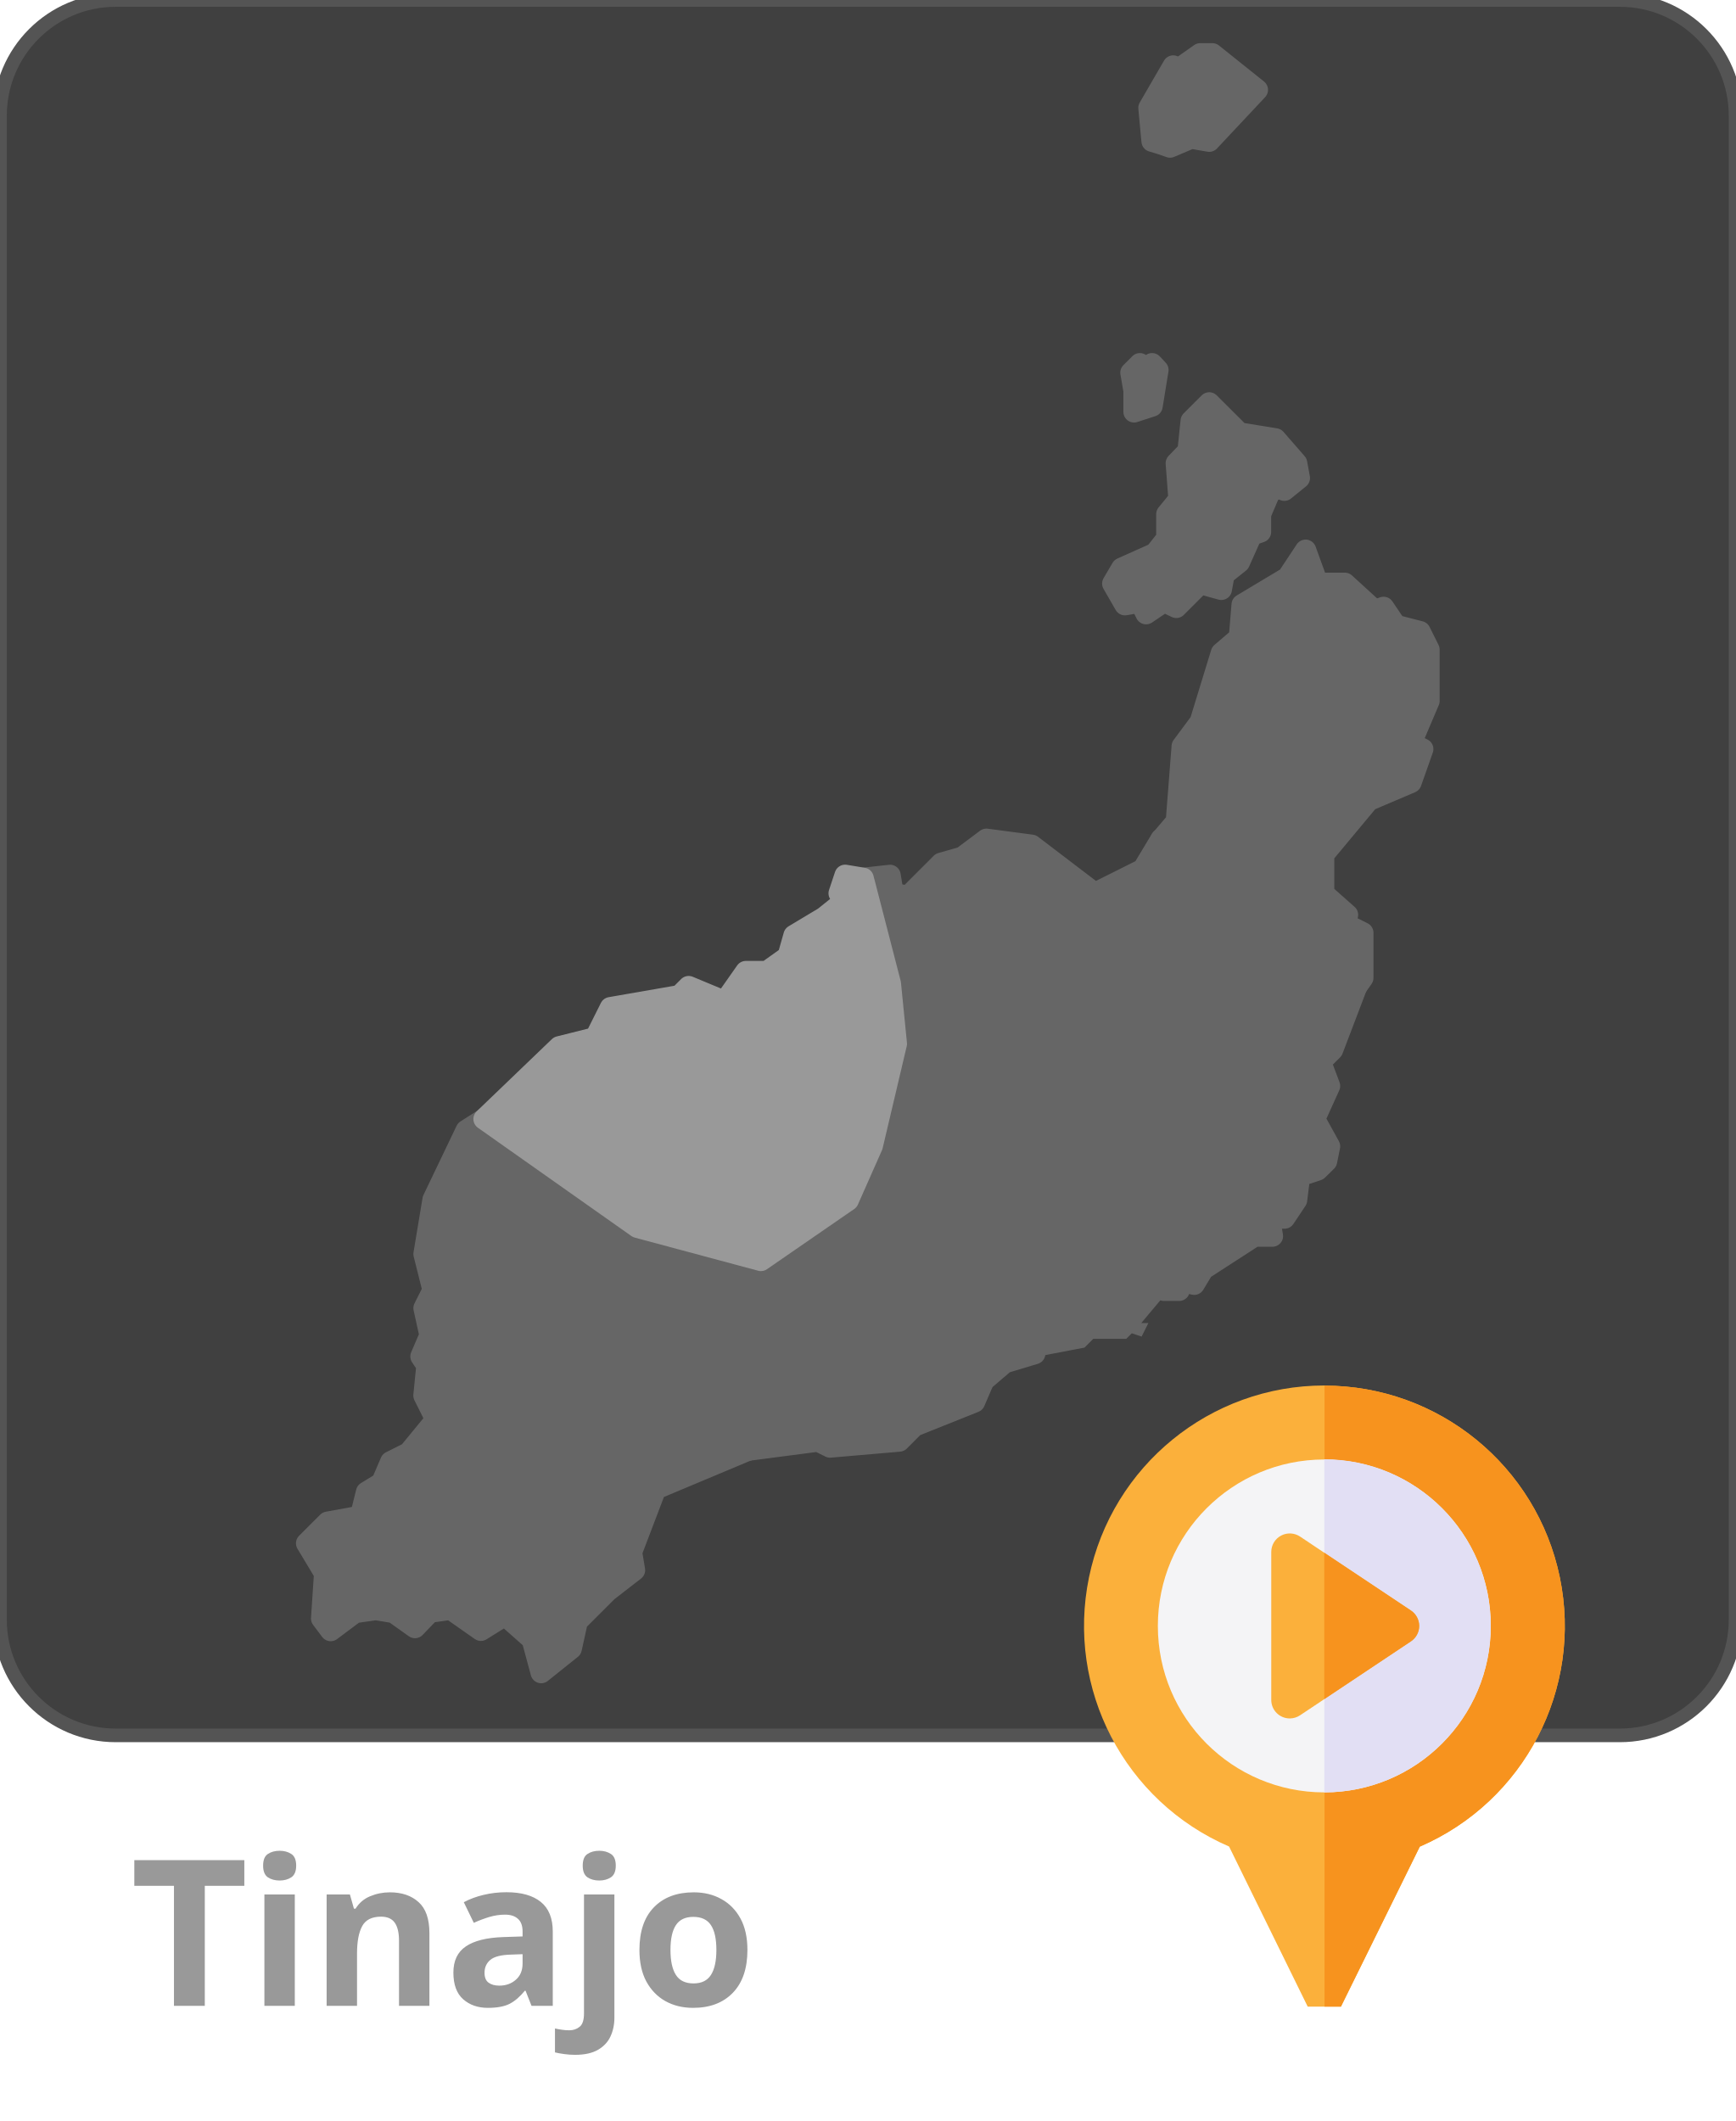
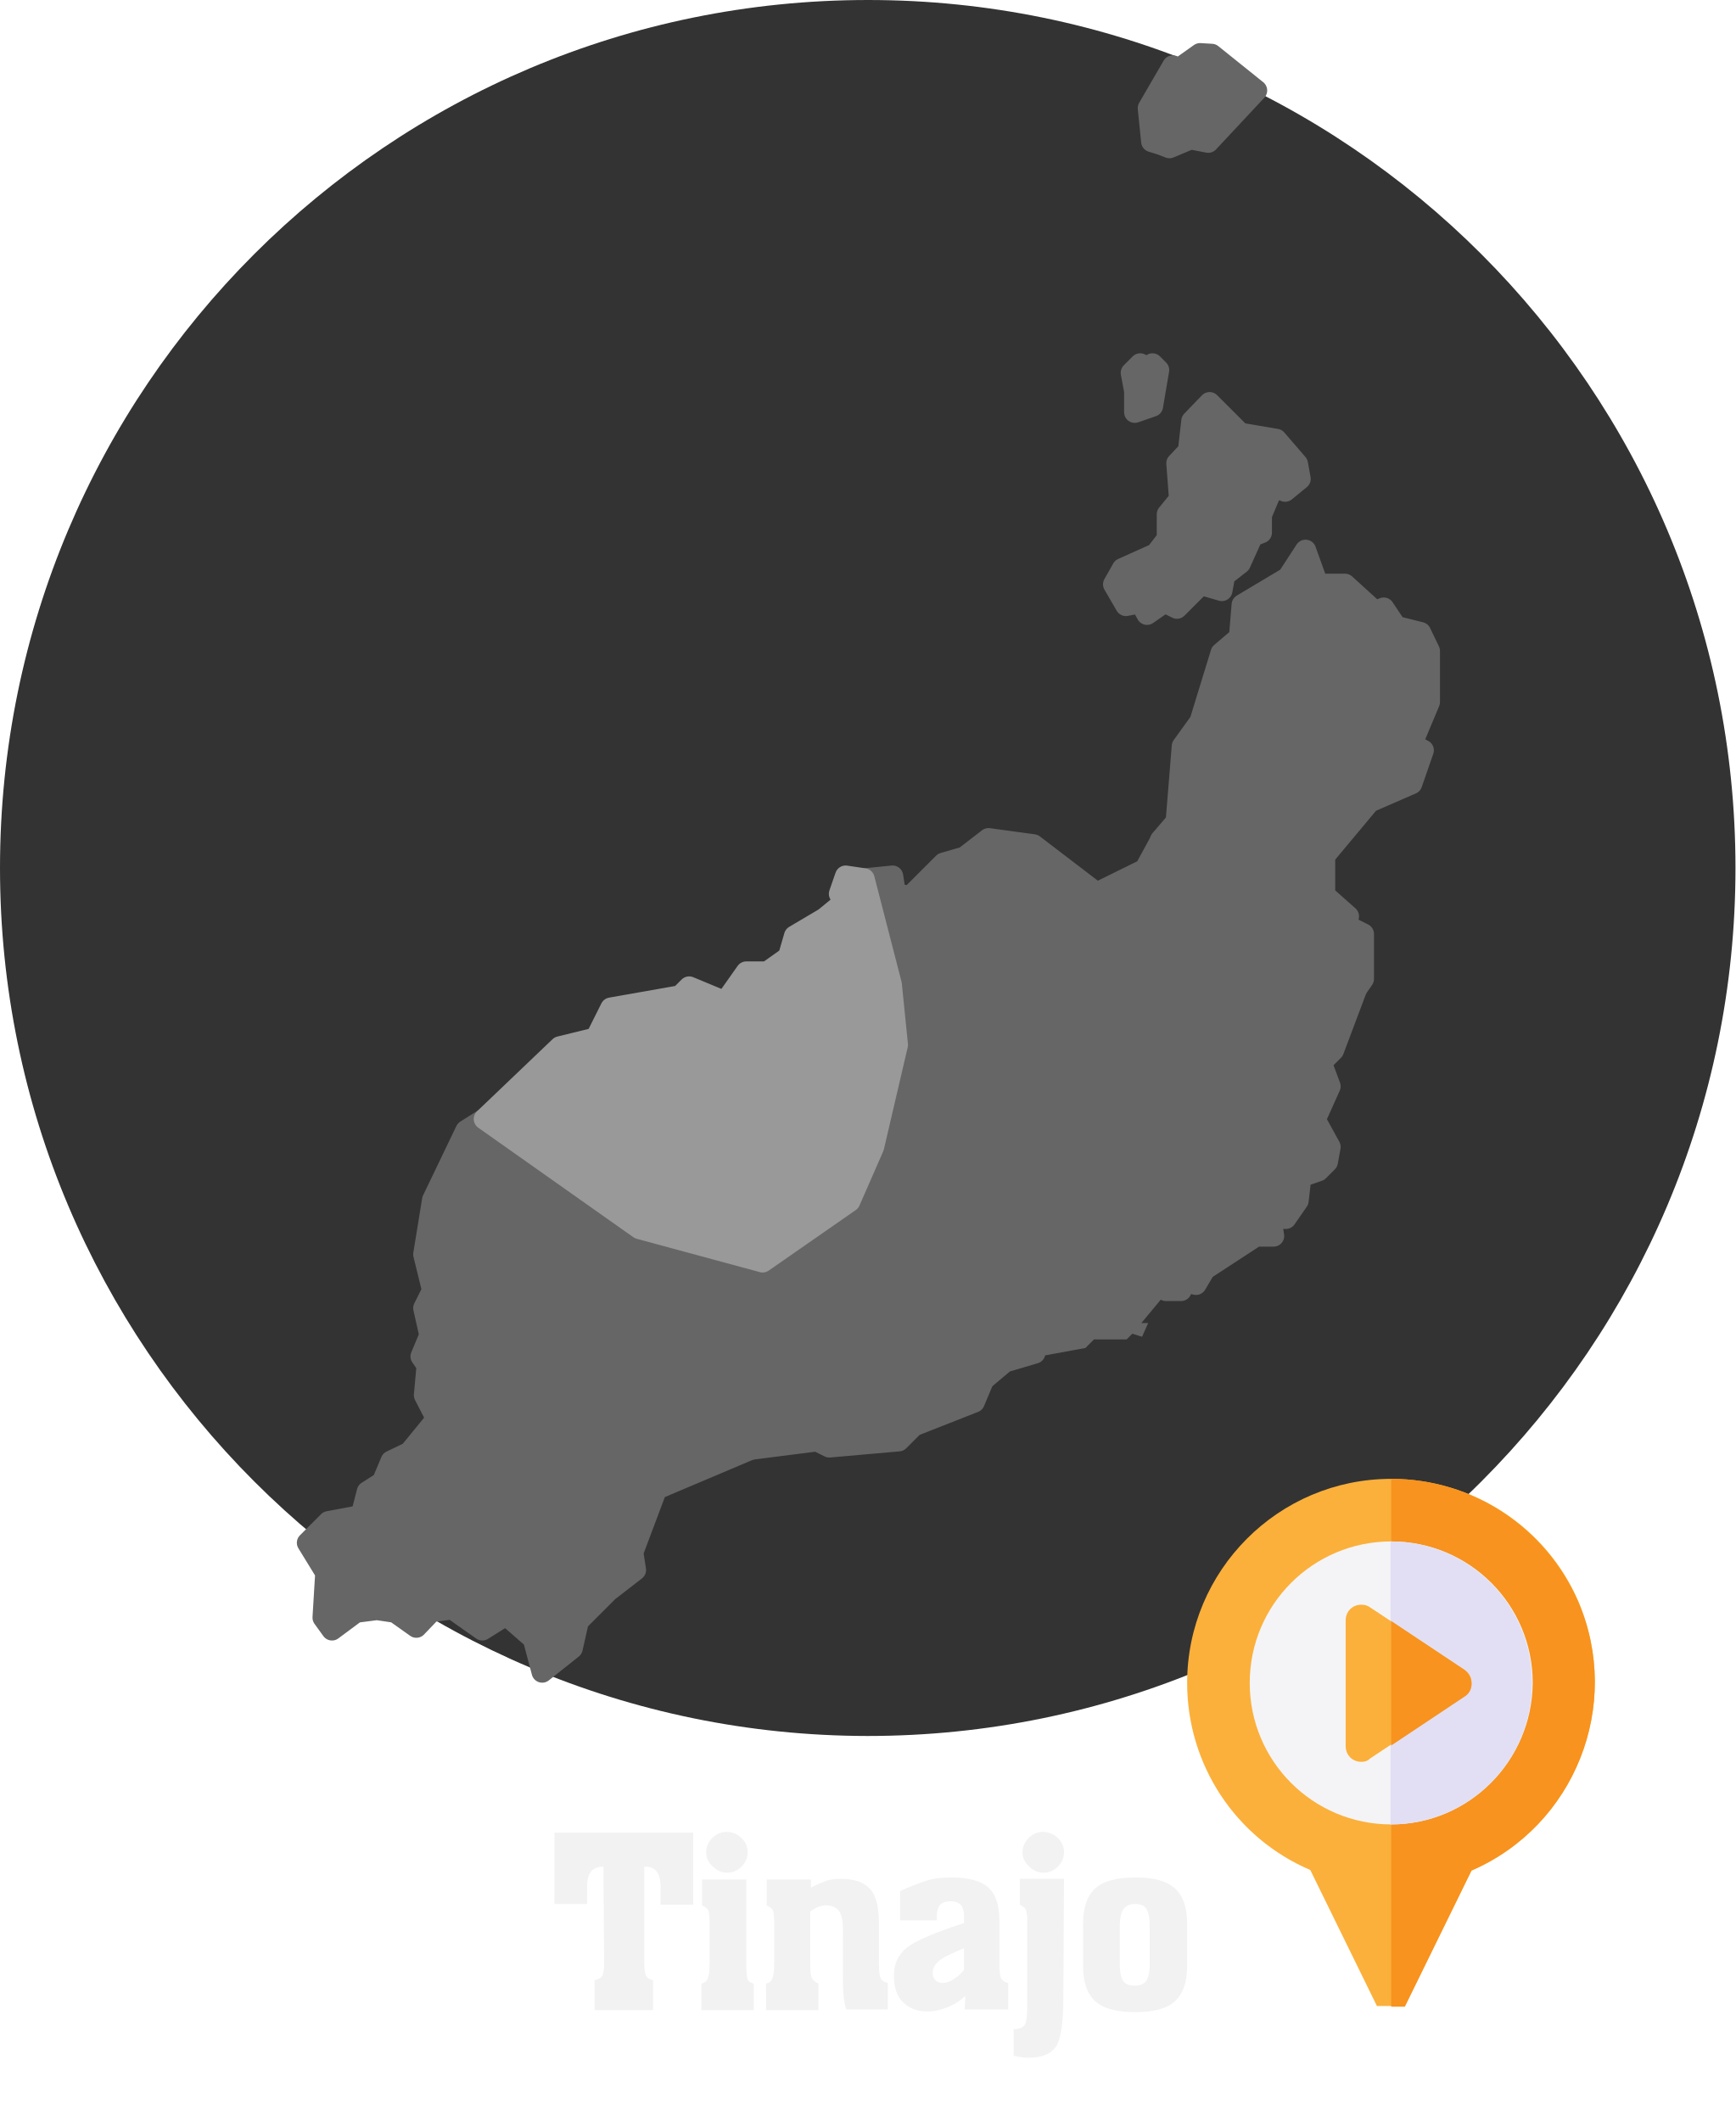
- <svg xmlns="http://www.w3.org/2000/svg" id="Municipios_de_la_provincia_de_Santa_Cruz_de_Tenerife" data-name="Municipios de la provincia de Santa Cruz de Tenerife" viewBox="0 0 255.12 311.81">
-   <defs>
-     <style>.cls-1{fill:#404040;stroke:#545454;stroke-width:2px;}.cls-1,.cls-3{stroke-miterlimit:10;}.cls-2,.cls-3{fill:#666;stroke:#666;}.cls-2,.cls-4{stroke-linejoin:round;stroke-width:3.13px;}.cls-4,.cls-9{fill:#999;}.cls-4{stroke:#999;}.cls-5{fill:#fbb03b;}.cls-6{fill:#f7931e;}.cls-7{fill:#f4f4f6;}.cls-8{fill:#e2dff4;}.cls-9{font-size:30px;font-family:ZillaSlab-SemiBold, Zilla Slab;font-weight:700;}</style>
-   </defs>
-   <rect class="cls-1" width="255.12" height="255.12" rx="17.01" ry="17.01" />
-   <path id="Yaiza" class="cls-2" d="M71.15,164.51l22.56,15.93,18.14,4.87L108.31,195l1.77,18.14-13.71,5.75-3.54,9.29.44,2.65-4,3.1-4.42,4.42-.88,4-4.42,3.54L78.23,241l-4-3.54-3.54,2.21-4.42-3.1-3.1.44L61,239.27l-3.1-2.21-2.65-.44-3.1.44-3.54,2.65-1.33-1.77.44-6.64-2.65-4.42,3.1-3.1L53,222.9l.88-3.54L56.11,218l1.33-3.1,2.65-1.33,4-4.87-1.77-3.54.44-4.42-.88-1.33,1.33-3.1-.88-4,1.33-2.65-1.33-5.31,1.33-8,4.87-10.17Z" />
-   <path id="Arrecife" class="cls-3" d="M171.12,189.72,166.69,195H168l-.44.88-1.33-.44-.88.88H160.5l-1.33,1.33L152.1,199l-1.77-21.23h1.33l3.1.44,7.52-2.21.44,1.77.88-.44-.88,4,1.33,3.54,5.75,2.21Z" />
-   <path id="Haría" class="cls-2" d="M176.43,7.91l-3.11,2.19-.86-.4-3.57,6.16.46,4.9,1.32.4,1.32.46,3.11-1.32,2.65.46,7.08-7.55-6.62-5.3Zm-8.87,45.56-1.32,1.32.46,2.65v3.11l2.65-.86.86-5.3-.86-.92-.86.92Zm10.19,5.76-2.65,2.65-.46,4.43-1.73,1.79.4,5.3-1.79,2.19v3.57l-1.73,2.19-4.9,2.19-1.32,2.25,1.79,3.11,2.65-.46v.86l.46.92,2.65-1.79,1.79.86,3.51-3.51,3.11.86.4-2.19,2.25-1.79,1.79-4,1.32-.46V75.58l1.32-3.11,1.32-.86.86.46L191,70.28l-.4-2.19-3.11-3.57-5.3-.86Zm14.17,21.66-2.65,4-6.68,4-.4,4.84L179.54,96l-3.11,10.14-2.65,3.57-.86,11.06-2.25,2.65.86,6.16,7.55,3.11,5.76,5.76,10.19,5.3,4.38,1.32.92-1.32v-6.62l-2.65-1.32.4-1.32-3.51-3.11v-5.76l6.62-7.95,6.22-2.65,1.73-4.9-1.73-.86,2.65-6.22V95.51l-1.32-2.65-3.57-.92-1.79-2.65-1.32.46-4.38-4h-4Z" />
-   <path id="San_Bartolomé" data-name="San Bartolomé" class="cls-2" d="M128.21,168.49l2.65-.88,6.19,3.1,10.17.44,4.42,6.64h-1.33L152.1,199l-4.42,1.33-3.1,2.65-12.83-17.25-4.42-8.85-2.65-.44Z" />
-   <path id="Teguise" class="cls-2" d="M170.67,123.37l.88,6.19,7.52,3.1,5.75,5.75L195,143.72l4.42,1.33-3.54,9.29-1.77,1.77,1.33,3.54-2.21,4.87,2.21,4L195,170.7,193.68,172l-2.65.88-.44,3.54-1.77,2.65H186.6l.44,2.65h-2.65l-7.52,4.87-1.33,2.21-1.77-.44-.44,1.33h-2.21l-1.33-2.65L164,184.86l-1.33-3.54.88-4-.88.44-.44-1.77-7.52,2.21-3.1-.44-4.42-6.64-10.17-.44-6.19-3.1-2.65.88,3.54-15-.88-8.85-4-15.48,4-.44.44,2.65,2.21.44,4.87-4.87,3.1-.88,3.54-2.65,6.64.88,9.29,7.08,7.08-3.54Z" />
-   <path id="Tías" class="cls-2" d="M111.84,185.3l12.83-8.85,2.65.44,4.42,8.85L144.58,203l-1.33,3.1-8.85,3.54-2.21,2.21-10.17.88-1.77-.88-10.17,1.33L108.31,195Z" />
-   <path id="Tinajo" class="cls-4" d="M71.15,164.51l11.06-10.62,5.31-1.33,2.21-4.42,10.17-1.77,1.33-1.33,5.31,2.21,3.1-4.42h3.1l3.1-2.21.88-3.1,4.42-2.65,2.21-1.77h1.77l-1.77-1.77.88-2.65,2.65.44,4,15.48.88,8.85-3.54,15-3.54,8-12.83,8.85-18.14-4.87Z" />
-   <path class="cls-5" d="M194.67,203.68a35.34,35.34,0,0,0-14,67.78L192.23,295h4.88l11.59-23.52a35.34,35.34,0,0,0-14-67.78Z" />
-   <path class="cls-6" d="M197.11,295l11.59-23.52a35.34,35.34,0,0,0-14-67.78V295Z" />
-   <path class="cls-7" d="M194.67,263.5A24.47,24.47,0,1,1,219.14,239,24.5,24.5,0,0,1,194.67,263.5Z" />
-   <path class="cls-8" d="M219.14,239a24.5,24.5,0,0,0-24.47-24.47V263.5A24.5,24.5,0,0,0,219.14,239Z" />
-   <path class="cls-5" d="M189.59,252.63a2.72,2.72,0,0,1-2.72-2.72V228.15a2.72,2.72,0,0,1,4.23-2.26l16.31,10.88a2.72,2.72,0,0,1,0,4.52L191.1,252.17a2.72,2.72,0,0,1-1.51.46Z" />
-   <path class="cls-6" d="M207.41,236.77l-12.75-8.5v21.52l12.75-8.5a2.72,2.72,0,0,0,0-4.52Z" />
-   <text class="cls-9" transform="translate(19.15 294.88)">Tinajo</text>
+ <svg xmlns="http://www.w3.org/2000/svg" version="1.1" id="Municipios_de_la_provincia_de_Santa_Cruz_de_Tenerife" x="0px" y="0px" viewBox="0 0 255.1 311.8" style="enable-background:new 0 0 255.1 311.8;" xml:space="preserve">
+   <style type="text/css">
+ 	.st0{fill:#333333;}
+ 	.st1{fill:#666666;stroke:#666666;stroke-width:3.13;stroke-linejoin:round;}
+ 	.st2{fill:#666666;stroke:#666666;stroke-miterlimit:10;}
+ 	.st3{fill:#999999;stroke:#999999;stroke-width:3.13;stroke-linejoin:round;}
+ 	.st4{fill:#FBB03B;}
+ 	.st5{fill:#F7931E;}
+ 	.st6{fill:#F4F4F6;}
+ 	.st7{fill:#E2DFF4;}
+ 	.st8{fill:#F2F2F2;}
+ </style>
+   <path class="st0" d="M127.6,0L127.6,0C198,0,255.1,57.1,255.1,127.6l0,0c0,70.4-57.1,127.6-127.6,127.6l0,0  C57.1,255.1,0,198,0,127.6l0,0C0,57.1,57.1,0,127.6,0z" />
+   <path id="Yaiza" class="st1" d="M71.2,164.5l22.6,15.9l18.1,4.9l-3.5,9.7l1.8,18.1l-13.7,5.8l-3.5,9.3l0.4,2.6l-4,3.1l-4.4,4.4  l-0.9,4l-4.4,3.5l-1.3-4.9l-4-3.5l-3.5,2.2l-4.4-3.1l-3.1,0.4l-2.2,2.3l-3.1-2.2l-2.7-0.4l-3.1,0.4l-3.5,2.6l-1.3-1.8l0.4-6.6  l-2.7-4.4l3.1-3.1l4.8-0.9l0.9-3.5l2.2-1.4l1.3-3.1l2.7-1.3l4-4.9l-1.8-3.5l0.4-4.4l-0.9-1.3l1.3-3.1l-0.9-4l1.3-2.6l-1.3-5.3l1.3-8  l4.9-10.2L71.2,164.5z" />
+   <path id="Arrecife" class="st2" d="M171.1,189.7l-4.4,5.3h1.3l-0.4,0.9l-1.3-0.4l-0.9,0.9h-4.8l-1.3,1.3l-7.1,1.3l-1.8-21.2h1.3  l3.1,0.4l7.5-2.2l0.4,1.8l0.9-0.4l-0.9,4l1.3,3.5l5.8,2.2L171.1,189.7z" />
+   <path id="Haría" class="st1" d="M176.4,7.9l-3.1,2.2l-0.9-0.4l-3.6,6.2l0.5,4.9l1.3,0.4l1.3,0.5l3.1-1.3l2.6,0.5l7.1-7.6L178.1,8  L176.4,7.9z M167.6,53.5l-1.3,1.3l0.5,2.7v3.1l2.6-0.9l0.9-5.3l-0.9-0.9l-0.9,0.9L167.6,53.5z M177.8,59.2l-2.6,2.7l-0.5,4.4  l-1.7,1.8l0.4,5.3l-1.8,2.2v3.6l-1.7,2.2l-4.9,2.2l-1.3,2.3l1.8,3.1l2.6-0.5v0.9l0.5,0.9l2.6-1.8l1.8,0.9l3.5-3.5l3.1,0.9l0.4-2.2  l2.3-1.8l1.8-4l1.3-0.5v-2.6l1.3-3.1l1.3-0.9l0.9,0.5l2.2-1.8l-0.4-2.2l-3.1-3.6l-5.3-0.9L177.8,59.2z M191.9,80.9l-2.6,4l-6.7,4  l-0.4,4.8l-2.7,2.3l-3.1,10.1l-2.6,3.6l-0.9,11.1l-2.3,2.7l0.9,6.2l7.6,3.1l5.8,5.8l10.2,5.3l4.4,1.3l0.9-1.3v-6.6l-2.6-1.3l0.4-1.3  l-3.5-3.1v-5.8l6.6-7.9l6.2-2.7l1.7-4.9l-1.7-0.9l2.6-6.2v-7.5l-1.3-2.7l-3.6-0.9l-1.8-2.7l-1.3,0.5l-4.4-4h-4L191.9,80.9z" />
+   <path id="San_Bartolomé" class="st1" d="M128.2,168.5l2.6-0.9l6.2,3.1l10.2,0.4l4.4,6.6h-1.3l1.8,21.2l-4.4,1.3l-3.1,2.6  l-12.8-17.3l-4.4-8.9l-2.7-0.4L128.2,168.5z" />
+   <path id="Teguise" class="st1" d="M170.7,123.4l0.9,6.2l7.5,3.1l5.8,5.8l10.2,5.3l4.4,1.3l-3.5,9.3l-1.8,1.8l1.3,3.5l-2.2,4.9l2.2,4  l-0.4,2.2l-1.3,1.3l-2.6,0.9l-0.4,3.5l-1.8,2.6h-2.2l0.4,2.6h-2.6l-7.5,4.9l-1.3,2.2l-1.8-0.4l-0.4,1.3h-2.2l-1.3-2.6l-5.8-2.2  l-1.3-3.5l0.9-4l-0.9,0.4l-0.4-1.8l-7.5,2.2l-3.1-0.4l-4.4-6.6l-10.2-0.4l-6.2-3.1l-2.6,0.9l3.5-15l-0.9-8.9l-4-15.5l4-0.4l0.4,2.6  l2.2,0.4l4.9-4.9l3.1-0.9l3.5-2.7l6.6,0.9l9.3,7.1l7.1-3.5L170.7,123.4z" />
+   <path id="Tías" class="st1" d="M111.8,185.3l12.8-8.9l2.7,0.4l4.4,8.9l12.8,17.3l-1.3,3.1l-8.9,3.5l-2.2,2.2l-10.2,0.9l-1.8-0.9  l-10.2,1.3l-1.8-18.2L111.8,185.3z" />
+   <path id="Tinajo" class="st3" d="M71.2,164.5l11.1-10.6l5.3-1.3l2.2-4.4l10.2-1.8l1.3-1.3l5.3,2.2l3.1-4.4h3.1l3.1-2.2l0.9-3.1  l4.4-2.6l2.2-1.8h1.8l-1.8-1.8l0.9-2.6l2.7,0.4l4,15.5l0.9,8.9l-3.5,15l-3.5,8l-12.8,8.9L94,180.6L71.2,164.5z" />
+   <g>
+     <path class="st4" d="M204.5,217.4c-16.6,0-30,13.5-30,30c0,12,7.1,22.8,18.1,27.5l9.8,20h4.1l9.8-20c15.2-6.6,22.2-24.3,15.7-39.5   C227.3,224.5,216.5,217.4,204.5,217.4L204.5,217.4z" />
+     <path class="st5" d="M206.5,295l9.8-20c15.2-6.6,22.2-24.3,15.7-39.5c-4.8-11-15.6-18.1-27.5-18.1V295H206.5z" />
+     <path class="st6" d="M204.5,268.2c-11.5,0-20.8-9.3-20.8-20.8c0-11.5,9.3-20.8,20.8-20.8s20.8,9.3,20.8,20.8   C225.2,258.9,215.9,268.2,204.5,268.2z" />
+     <path class="st7" d="M225.2,247.4c0-11.5-9.3-20.8-20.8-20.8v41.6C215.9,268.2,225.2,258.9,225.2,247.4z" />
+     <path class="st4" d="M200.1,259c-1.3,0-2.3-1-2.3-2.3l0,0v-18.5c0-1.3,1-2.3,2.3-2.3c0.5,0,0.9,0.1,1.3,0.4l13.9,9.2   c1.1,0.7,1.3,2.1,0.6,3.2c-0.2,0.3-0.4,0.5-0.6,0.6l-13.9,9.2C201,258.9,200.6,259,200.1,259L200.1,259z" />
+     <path class="st5" d="M215.3,245.5l-10.8-7.2v18.3l10.8-7.2c1.1-0.7,1.3-2.1,0.6-3.2C215.7,245.9,215.5,245.7,215.3,245.5z" />
+   </g>
+   <g>
+     <path class="st8" d="M88.7,274.4c-0.8,0-1.5,0.3-1.8,0.7c-0.4,0.5-0.6,1.2-0.6,2.2v2.6h-4.8v-10.5h20.4V280h-4.8v-2.6   c0-1-0.2-1.8-0.6-2.3s-1-0.7-1.8-0.7v14c0,1.1,0.1,1.8,0.3,2.1c0.2,0.3,0.5,0.5,1,0.6v4.4h-8.6v-4.4c0.5-0.1,0.9-0.3,1.1-0.6   c0.2-0.3,0.3-1,0.3-2.1L88.7,274.4L88.7,274.4z" />
+     <path class="st8" d="M109.7,289c0,1,0.1,1.7,0.2,2s0.5,0.5,0.9,0.6v3.9h-7.7v-3.9c0.4-0.1,0.8-0.3,0.9-0.7c0.2-0.4,0.3-1.1,0.3-2.2   v-6.1c0-0.9-0.1-1.5-0.2-1.8c-0.2-0.3-0.5-0.5-0.9-0.7v-3.8h6.5C109.7,276.3,109.7,289,109.7,289z M103.8,272.3   c0-0.8,0.3-1.5,0.9-2.1s1.3-0.9,2.1-0.9c0.8,0,1.6,0.3,2.2,0.9s0.9,1.3,0.9,2.1s-0.3,1.5-0.9,2.1s-1.3,0.9-2.1,0.9   c-0.8,0-1.5-0.3-2.1-0.9C104.1,273.8,103.8,273.1,103.8,272.3z" />
+     <path class="st8" d="M119.1,289c0,1,0.1,1.6,0.3,1.9c0.2,0.3,0.5,0.5,0.9,0.7v3.9h-7.7v-3.9c0.4-0.1,0.8-0.3,0.9-0.7   c0.2-0.4,0.3-1.1,0.3-2.2v-6.1c0-0.9-0.1-1.5-0.2-1.8c-0.2-0.3-0.5-0.5-0.9-0.7v-3.8h6.5v1.2c0.7-0.4,1.5-0.7,2.2-1   c0.7-0.2,1.4-0.3,2.1-0.3c2.1,0,3.5,0.5,4.4,1.5c0.9,1,1.3,2.7,1.3,5.2v5.9c0,1.1,0.1,1.8,0.3,2.1c0.2,0.3,0.5,0.5,1,0.6v3.9h-6.1   c-0.2-0.5-0.3-1.2-0.4-2s-0.1-2.1-0.1-3.8v-6c0-1.3-0.2-2.2-0.6-2.7s-1-0.8-1.9-0.8c-0.4,0-0.7,0.1-1.1,0.2   c-0.4,0.2-0.8,0.4-1.2,0.7L119.1,289L119.1,289z" />
+     <path class="st8" d="M141.9,293.4c-0.8,0.8-1.7,1.3-2.7,1.7c-1,0.4-1.9,0.6-2.9,0.6c-1.5,0-2.7-0.5-3.6-1.4   c-0.9-0.9-1.3-2.2-1.3-3.9c0-1.7,0.6-3,1.9-4.1c1.3-1,4.1-2.2,8.4-3.6v-1.1c0-0.7-0.2-1.3-0.5-1.6s-0.8-0.5-1.5-0.5   s-1.2,0.2-1.5,0.5c-0.3,0.4-0.5,0.9-0.5,1.7v0.6h-5.4V278c1.3-0.6,2.6-1.1,3.8-1.5s2.5-0.5,3.8-0.5c2.5,0,4.3,0.5,5.4,1.5   c1.1,1,1.6,2.6,1.6,4.9v6.4c0,1.1,0.1,1.8,0.3,2.1c0.2,0.3,0.5,0.5,1,0.6v3.9h-6.4L141.9,293.4L141.9,293.4z M141.7,286.4   c-1.9,0.8-3.2,1.4-3.7,1.9c-0.6,0.5-0.9,1.1-0.9,1.7c0,0.5,0.1,0.8,0.4,1.1s0.6,0.4,1.1,0.4s1-0.2,1.5-0.5s1.1-0.8,1.6-1.4   L141.7,286.4L141.7,286.4z" />
+     <path class="st8" d="M156.3,293.8c0,3.7-0.4,6.1-1.1,7.1c-0.8,1.1-2.1,1.6-4.1,1.6c-0.3,0-0.6,0-1-0.1c-0.3,0-0.7-0.1-1.1-0.2v-3.9   h0.1c0.7,0,1.2-0.2,1.5-0.6s0.4-1.5,0.4-3.1v-12.1c0-0.9-0.1-1.5-0.2-1.8c-0.2-0.3-0.5-0.5-0.9-0.7v-3.8h6.5L156.3,293.8   L156.3,293.8z M150.3,272.3c0-0.8,0.3-1.5,0.9-2.1c0.6-0.6,1.3-0.9,2.1-0.9s1.6,0.3,2.2,0.9c0.6,0.6,0.9,1.3,0.9,2.1   s-0.3,1.5-0.9,2.1s-1.3,0.9-2.1,0.9s-1.5-0.3-2.1-0.9C150.6,273.8,150.3,273.1,150.3,272.3z" />
+     <path class="st8" d="M174.5,282.8v6.2c0,2.4-0.6,4.1-1.8,5.2s-3.2,1.6-5.8,1.6c-2.7,0-4.7-0.5-5.9-1.6s-1.8-2.8-1.8-5.2v-6.2   c0-2.4,0.6-4.1,1.8-5.2s3.2-1.6,5.9-1.6s4.6,0.5,5.8,1.6C173.9,278.7,174.5,280.4,174.5,282.8z M169,283.1c0-1.2-0.2-2-0.5-2.5   s-0.9-0.7-1.7-0.7s-1.3,0.3-1.7,0.8c-0.3,0.5-0.5,1.3-0.5,2.5v5.6c0,1.1,0.2,2,0.5,2.4c0.3,0.5,0.9,0.7,1.7,0.7s1.3-0.2,1.7-0.7   c0.3-0.5,0.5-1.3,0.5-2.4V283.1z" />
+   </g>
</svg>
